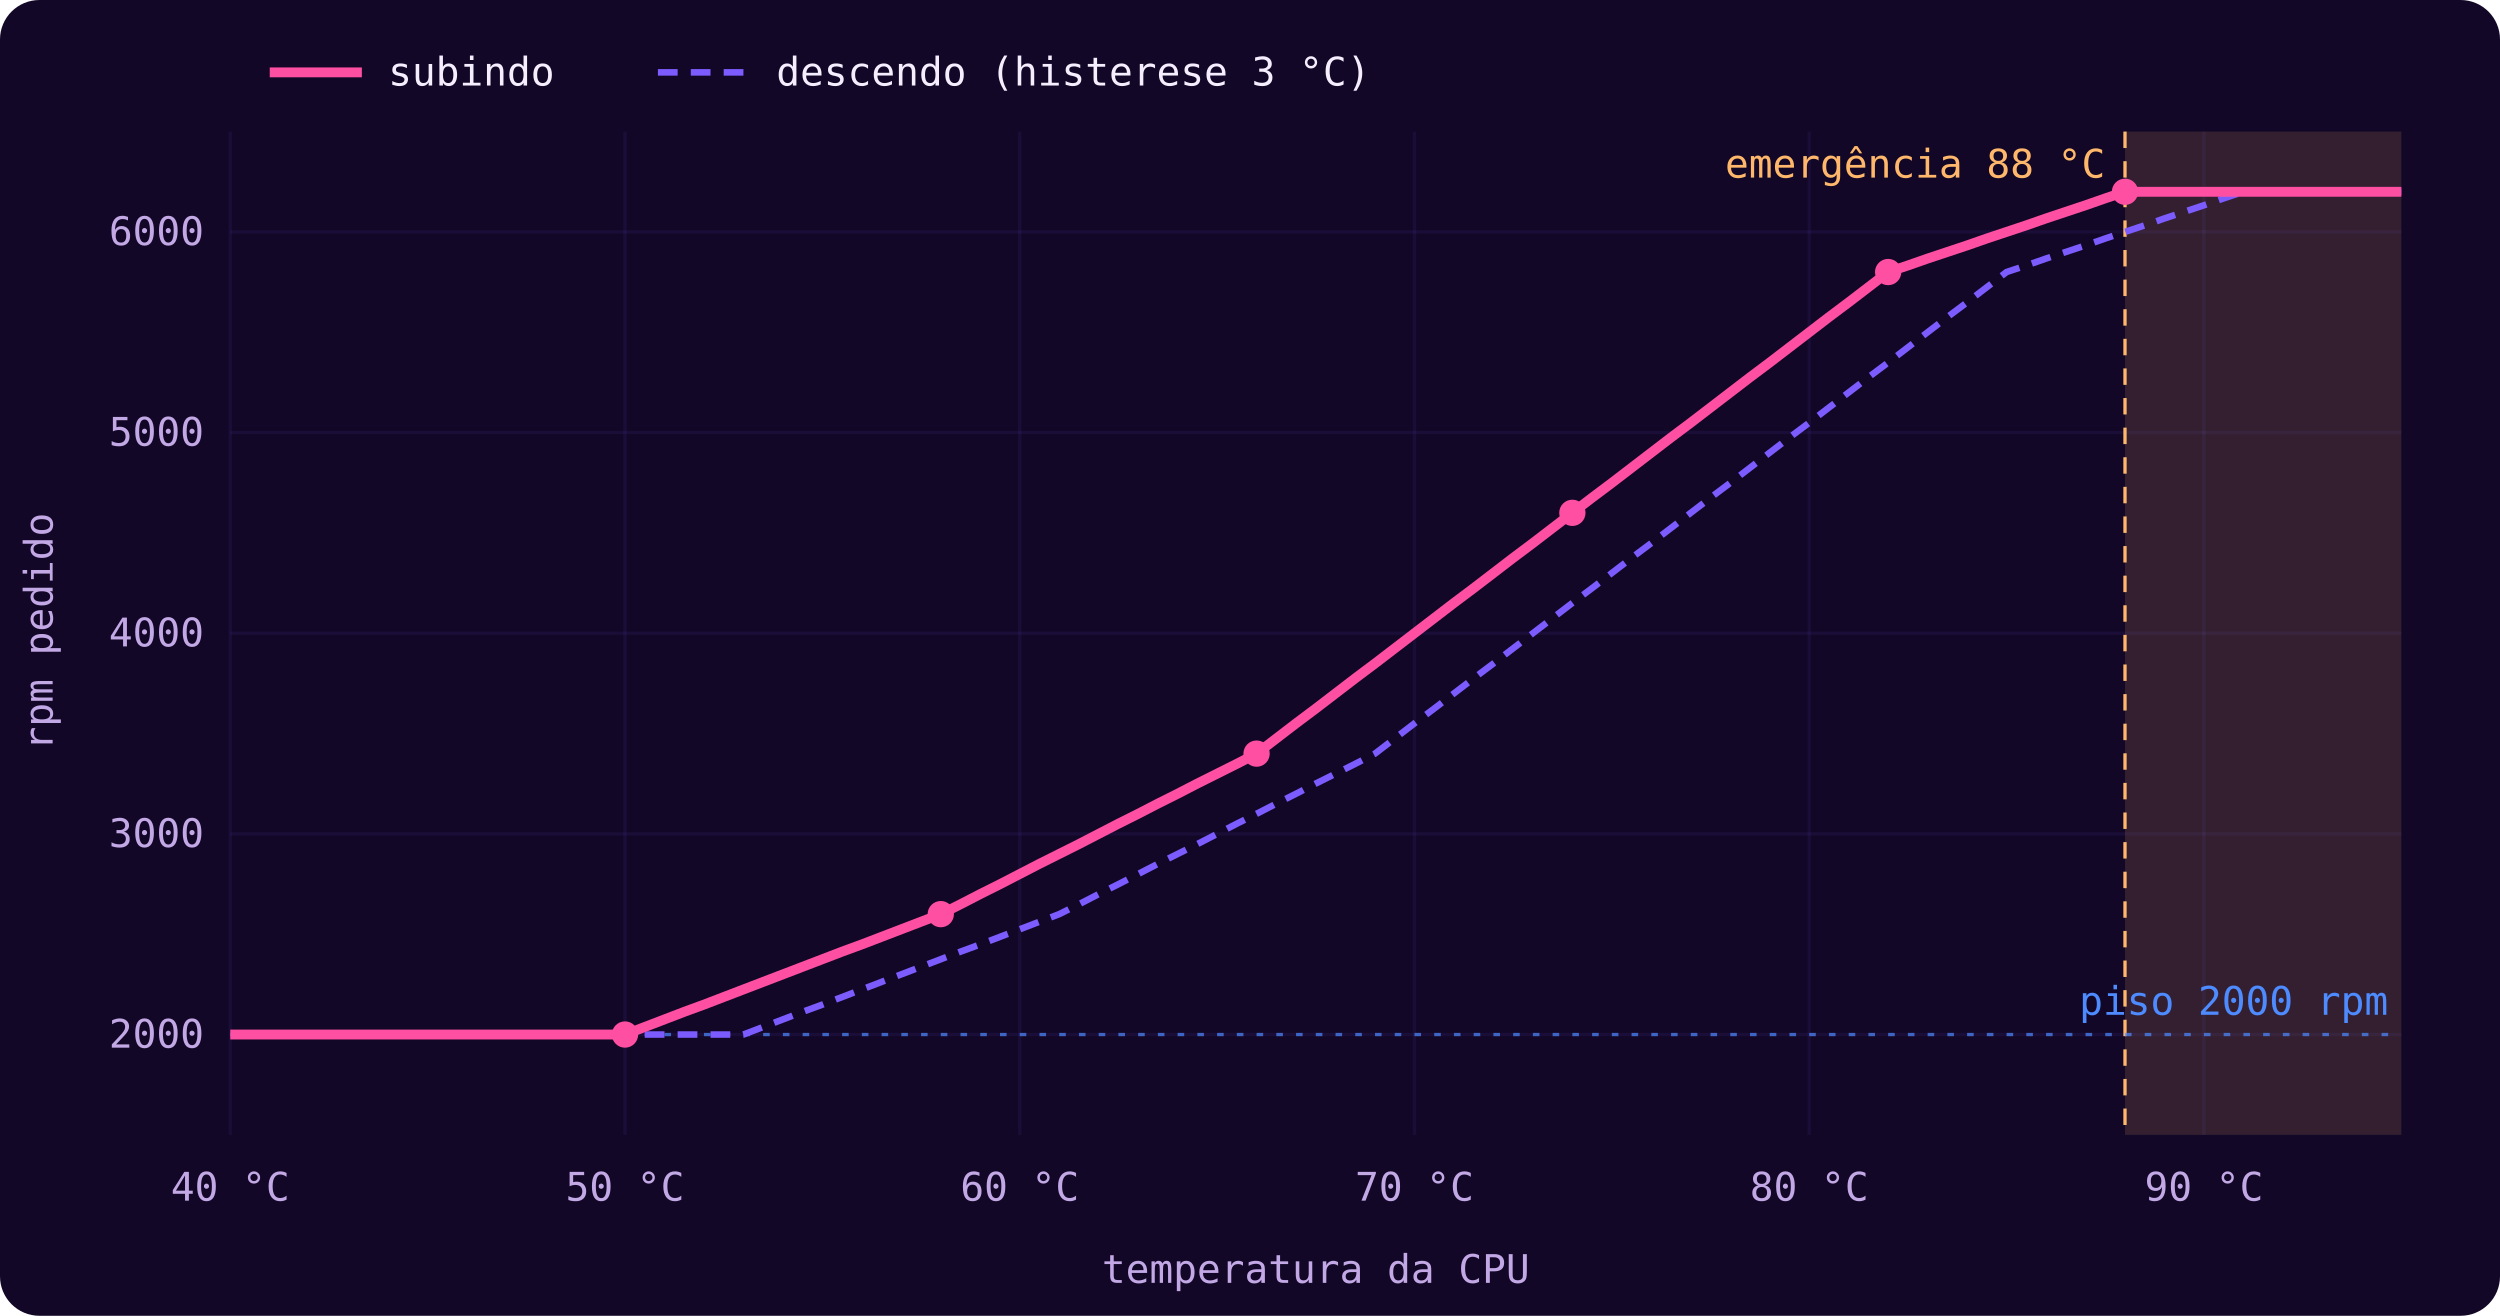
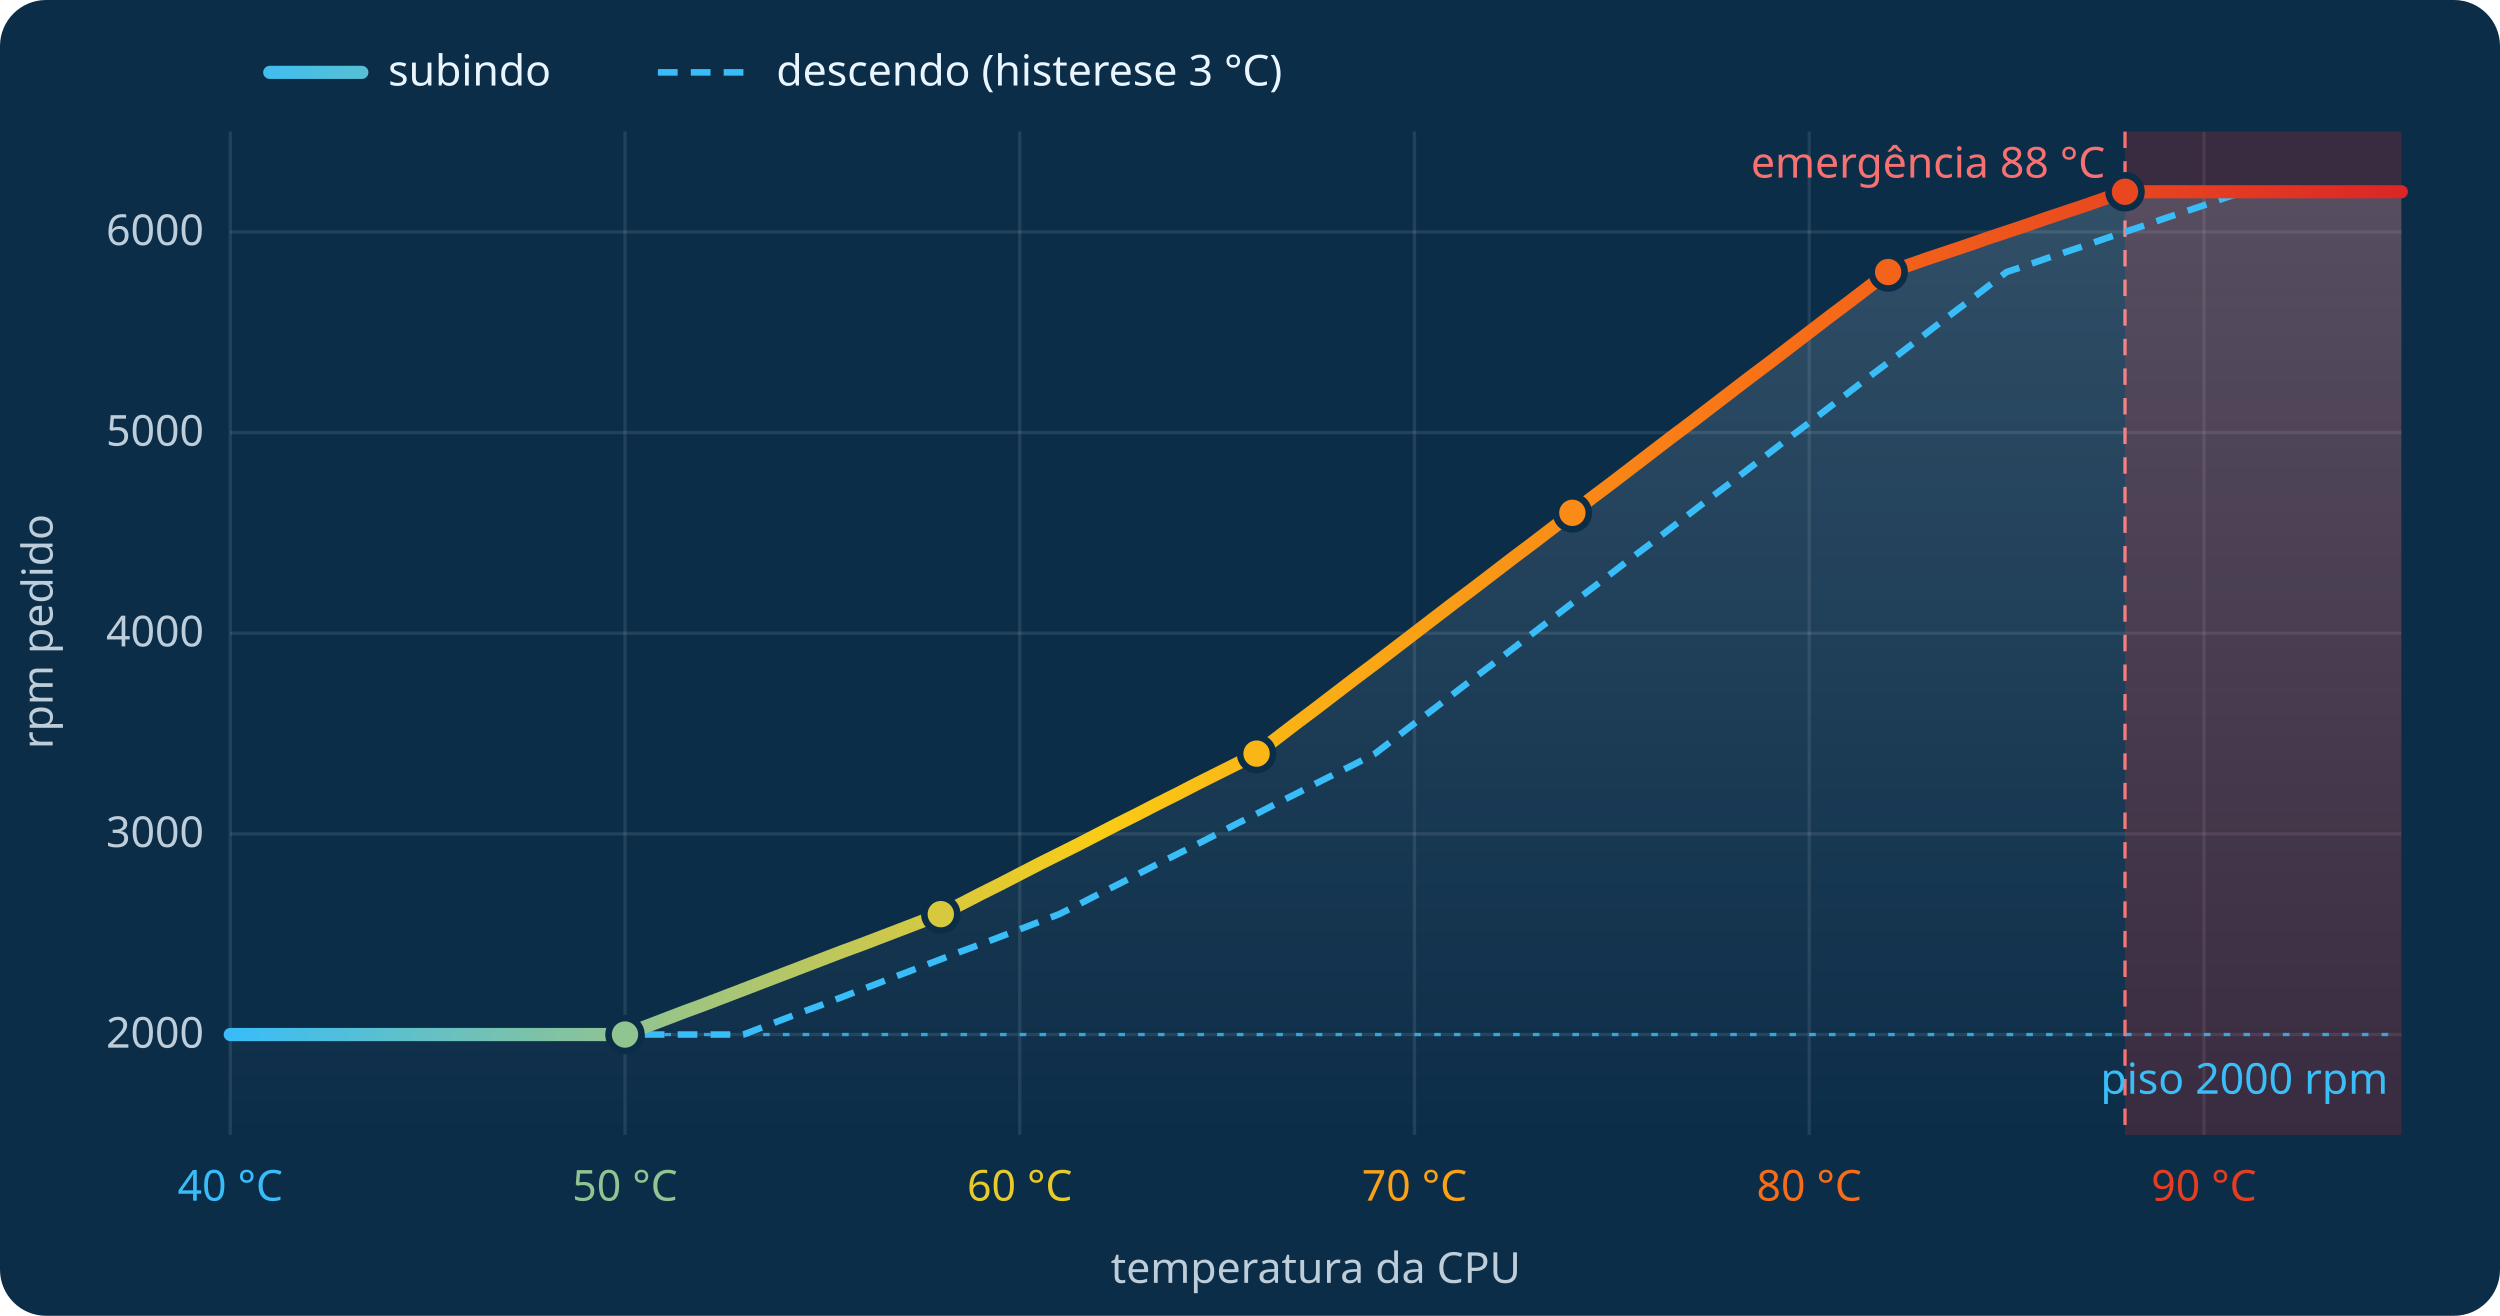
- <svg xmlns="http://www.w3.org/2000/svg" viewBox="0 0 760 400" width="760" height="400" font-family="ui-monospace, SFMono-Regular, Menlo, Consolas, monospace" font-size="12">
-   <rect width="760" height="400" rx="12" fill="#120726" />
-   <line x1="70" y1="314.5" x2="730" y2="314.5" stroke="#7C5CFF" stroke-opacity="0.08" />
-   <text x="62" y="318.5" text-anchor="end" fill="#C3A8E6">2000</text>
-   <line x1="70" y1="253.5" x2="730" y2="253.5" stroke="#7C5CFF" stroke-opacity="0.08" />
-   <text x="62" y="257.5" text-anchor="end" fill="#C3A8E6">3000</text>
-   <line x1="70" y1="192.5" x2="730" y2="192.5" stroke="#7C5CFF" stroke-opacity="0.08" />
-   <text x="62" y="196.5" text-anchor="end" fill="#C3A8E6">4000</text>
-   <line x1="70" y1="131.5" x2="730" y2="131.5" stroke="#7C5CFF" stroke-opacity="0.08" />
-   <text x="62" y="135.5" text-anchor="end" fill="#C3A8E6">5000</text>
-   <line x1="70" y1="70.5" x2="730" y2="70.5" stroke="#7C5CFF" stroke-opacity="0.08" />
-   <text x="62" y="74.5" text-anchor="end" fill="#C3A8E6">6000</text>
-   <line x1="70.0" y1="40" x2="70.0" y2="345" stroke="#7C5CFF" stroke-opacity="0.08" />
-   <text x="70.0" y="365" text-anchor="middle" fill="#C3A8E6">40 °C</text>
-   <line x1="190.0" y1="40" x2="190.0" y2="345" stroke="#7C5CFF" stroke-opacity="0.08" />
-   <text x="190.0" y="365" text-anchor="middle" fill="#C3A8E6">50 °C</text>
-   <line x1="310.0" y1="40" x2="310.0" y2="345" stroke="#7C5CFF" stroke-opacity="0.08" />
-   <text x="310.0" y="365" text-anchor="middle" fill="#C3A8E6">60 °C</text>
-   <line x1="430.0" y1="40" x2="430.0" y2="345" stroke="#7C5CFF" stroke-opacity="0.08" />
-   <text x="430.0" y="365" text-anchor="middle" fill="#C3A8E6">70 °C</text>
-   <line x1="550.0" y1="40" x2="550.0" y2="345" stroke="#7C5CFF" stroke-opacity="0.08" />
-   <text x="550.0" y="365" text-anchor="middle" fill="#C3A8E6">80 °C</text>
-   <line x1="670.0" y1="40" x2="670.0" y2="345" stroke="#7C5CFF" stroke-opacity="0.08" />
-   <text x="670.0" y="365" text-anchor="middle" fill="#C3A8E6">90 °C</text>
-   <rect x="646.0" y="40" width="84.0" height="305" fill="#FFB86B" fill-opacity="0.14" />
-   <line x1="646.0" y1="40" x2="646.0" y2="345" stroke="#FFB86B" stroke-dasharray="5 4" />
-   <text x="640.0" y="54" text-anchor="end" fill="#FFB86B">emergência 88 °C</text>
-   <line x1="70" y1="314.5" x2="730" y2="314.5" stroke="#4D8BFF" stroke-opacity="0.7" stroke-dasharray="2 4" />
-   <text x="726" y="308.5" text-anchor="end" fill="#4D8BFF">piso 2000 rpm</text>
-   <polyline points="106.0,314.5 112.0,314.5 118.0,314.5 124.0,314.5 130.0,314.5 136.0,314.5 142.0,314.5 148.0,314.5 154.0,314.5 160.0,314.5 166.0,314.5 172.0,314.5 178.0,314.5 184.0,314.5 190.0,314.5 196.0,314.5 202.0,314.5 208.0,314.5 214.0,314.5 220.0,314.5 226.0,314.5 232.0,312.2 238.0,309.9 244.0,307.6 250.0,305.4 256.0,303.1 262.0,300.8 268.0,298.5 274.0,296.2 280.0,293.9 286.0,291.6 292.0,289.3 298.0,287.1 304.0,284.8 310.0,282.5 316.0,280.2 322.0,277.9 328.0,274.9 334.0,271.8 340.0,268.8 346.0,265.7 352.0,262.6 358.0,259.6 364.0,256.6 370.0,253.5 376.0,250.4 382.0,247.4 388.0,244.3 394.0,241.3 400.0,238.2 406.0,235.2 412.0,232.2 418.0,229.1 424.0,224.5 430.0,219.9 436.0,215.4 442.0,210.8 448.0,206.2 454.0,201.7 460.0,197.1 466.0,192.5 472.0,187.9 478.0,183.3 484.0,178.8 490.0,174.2 496.0,169.6 502.0,165.1 508.0,160.5 514.0,155.9 520.0,151.3 526.0,146.8 532.0,142.2 538.0,137.6 544.0,133.0 550.0,128.5 556.0,123.9 562.0,119.3 568.0,114.7 574.0,110.2 580.0,105.6 586.0,101.0 592.0,96.4 598.0,91.9 604.0,87.3 610.0,82.7 616.0,80.7 622.0,78.6 628.0,76.6 634.0,74.6 640.0,72.5 646.0,70.5 652.0,68.5 658.0,66.4 664.0,64.4 670.0,62.4 676.0,60.3 682.0,58.3 688.0,58.3 694.0,58.3 700.0,58.3 706.0,58.3 712.0,58.3 718.0,58.3 724.0,58.3 730.0,58.3" fill="none" stroke="#7C5CFF" stroke-width="2" stroke-dasharray="6 4" />
-   <polyline points="70.0,314.5 76.0,314.5 82.0,314.5 88.0,314.5 94.0,314.5 100.0,314.5 106.0,314.5 112.0,314.5 118.0,314.5 124.0,314.5 130.0,314.5 136.0,314.5 142.0,314.5 148.0,314.5 154.0,314.5 160.0,314.5 166.0,314.5 172.0,314.5 178.0,314.5 184.0,314.5 190.0,314.5 196.0,312.2 202.0,309.9 208.0,307.6 214.0,305.4 220.0,303.1 226.0,300.8 232.0,298.5 238.0,296.2 244.0,293.9 250.0,291.6 256.0,289.3 262.0,287.1 268.0,284.8 274.0,282.5 280.0,280.2 286.0,277.9 292.0,274.9 298.0,271.8 304.0,268.8 310.0,265.7 316.0,262.6 322.0,259.6 328.0,256.6 334.0,253.5 340.0,250.4 346.0,247.4 352.0,244.3 358.0,241.3 364.0,238.2 370.0,235.2 376.0,232.2 382.0,229.1 388.0,224.5 394.0,219.9 400.0,215.4 406.0,210.8 412.0,206.2 418.0,201.7 424.0,197.1 430.0,192.5 436.0,187.9 442.0,183.3 448.0,178.8 454.0,174.2 460.0,169.6 466.0,165.1 472.0,160.5 478.0,155.9 484.0,151.3 490.0,146.8 496.0,142.2 502.0,137.6 508.0,133.0 514.0,128.5 520.0,123.9 526.0,119.3 532.0,114.7 538.0,110.2 544.0,105.6 550.0,101.0 556.0,96.4 562.0,91.9 568.0,87.3 574.0,82.7 580.0,80.7 586.0,78.6 592.0,76.6 598.0,74.6 604.0,72.5 610.0,70.5 616.0,68.5 622.0,66.4 628.0,64.4 634.0,62.4 640.0,60.3 646.0,58.3 652.0,58.3 658.0,58.3 664.0,58.3 670.0,58.3 676.0,58.3 682.0,58.3 688.0,58.3 694.0,58.3 700.0,58.3 706.0,58.3 712.0,58.3 718.0,58.3 724.0,58.3 730.0,58.3" fill="none" stroke="#FF4FA3" stroke-width="3" />
-   <circle cx="190.0" cy="314.5" r="4" fill="#FF4FA3" />
-   <circle cx="286.0" cy="277.9" r="4" fill="#FF4FA3" />
-   <circle cx="382.0" cy="229.1" r="4" fill="#FF4FA3" />
-   <circle cx="478.0" cy="155.9" r="4" fill="#FF4FA3" />
-   <circle cx="574.0" cy="82.7" r="4" fill="#FF4FA3" />
-   <circle cx="646.0" cy="58.3" r="4" fill="#FF4FA3" />
-   <line x1="82" y1="22" x2="110" y2="22" stroke="#FF4FA3" stroke-width="3" />
-   <text x="118" y="26" fill="#F5EEFF">subindo</text>
-   <line x1="200" y1="22" x2="228" y2="22" stroke="#7C5CFF" stroke-width="2" stroke-dasharray="6 4" />
-   <text x="236" y="26" fill="#F5EEFF">descendo (histerese 3 °C)</text>
-   <text x="400" y="390" text-anchor="middle" fill="#C3A8E6">temperatura da CPU</text>
-   <text x="16" y="192" text-anchor="middle" fill="#C3A8E6" transform="rotate(-90 16 192)">rpm pedido</text>
+ <svg xmlns="http://www.w3.org/2000/svg" viewBox="0 0 760 400" width="760" height="400" font-family="'Segoe UI', 'Helvetica Neue', system-ui, sans-serif" font-size="13">
+   <defs>
+     <linearGradient id="termico" gradientUnits="userSpaceOnUse" x1="70.0" y1="0" x2="730.0" y2="0">
+       <stop offset="0" stop-color="#38BDF8" />
+       <stop offset="0.4" stop-color="#FACC15" />
+       <stop offset="0.7" stop-color="#F97316" />
+       <stop offset="1" stop-color="#DC2626" />
+     </linearGradient>
+     <linearGradient id="calor" gradientUnits="userSpaceOnUse" x1="0" y1="40" x2="0" y2="345">
+       <stop offset="0" stop-color="#EAF6FF" stop-opacity="0.18" />
+       <stop offset="1" stop-color="#EAF6FF" stop-opacity="0" />
+     </linearGradient>
+   </defs>
+   <rect width="760" height="400" rx="14" fill="#0C2D48" />
+   <line x1="70" y1="314.5" x2="730" y2="314.5" stroke="#EAF6FF" stroke-opacity="0.1" />
+   <text x="62" y="318.5" text-anchor="end" fill="#EAF6FF" fill-opacity="0.8">2000</text>
+   <line x1="70" y1="253.5" x2="730" y2="253.5" stroke="#EAF6FF" stroke-opacity="0.1" />
+   <text x="62" y="257.5" text-anchor="end" fill="#EAF6FF" fill-opacity="0.8">3000</text>
+   <line x1="70" y1="192.5" x2="730" y2="192.5" stroke="#EAF6FF" stroke-opacity="0.1" />
+   <text x="62" y="196.5" text-anchor="end" fill="#EAF6FF" fill-opacity="0.8">4000</text>
+   <line x1="70" y1="131.5" x2="730" y2="131.5" stroke="#EAF6FF" stroke-opacity="0.1" />
+   <text x="62" y="135.5" text-anchor="end" fill="#EAF6FF" fill-opacity="0.8">5000</text>
+   <line x1="70" y1="70.5" x2="730" y2="70.5" stroke="#EAF6FF" stroke-opacity="0.1" />
+   <text x="62" y="74.5" text-anchor="end" fill="#EAF6FF" fill-opacity="0.8">6000</text>
+   <line x1="70.0" y1="40" x2="70.0" y2="345" stroke="#EAF6FF" stroke-opacity="0.1" />
+   <text x="70.0" y="365" text-anchor="middle" fill="#38BDF8">40 °C</text>
+   <line x1="190.0" y1="40" x2="190.0" y2="345" stroke="#EAF6FF" stroke-opacity="0.1" />
+   <text x="190.0" y="365" text-anchor="middle" fill="#90C491">50 °C</text>
+   <line x1="310.0" y1="40" x2="310.0" y2="345" stroke="#EAF6FF" stroke-opacity="0.1" />
+   <text x="310.0" y="365" text-anchor="middle" fill="#E8CB2A">60 °C</text>
+   <line x1="430.0" y1="40" x2="430.0" y2="345" stroke="#EAF6FF" stroke-opacity="0.1" />
+   <text x="430.0" y="365" text-anchor="middle" fill="#FAA115">70 °C</text>
+   <line x1="550.0" y1="40" x2="550.0" y2="345" stroke="#EAF6FF" stroke-opacity="0.1" />
+   <text x="550.0" y="365" text-anchor="middle" fill="#F66C17">80 °C</text>
+   <line x1="670.0" y1="40" x2="670.0" y2="345" stroke="#EAF6FF" stroke-opacity="0.1" />
+   <text x="670.0" y="365" text-anchor="middle" fill="#E53D21">90 °C</text>
+   <rect x="646.0" y="40" width="84.0" height="305" fill="#DC2626" fill-opacity="0.22" />
+   <line x1="646.0" y1="40" x2="646.0" y2="345" stroke="#F87171" stroke-dasharray="5 4" />
+   <text x="640.0" y="54" text-anchor="end" fill="#F87171">emergência 88 °C</text>
+   <line x1="70" y1="314.5" x2="730" y2="314.5" stroke="#38BDF8" stroke-opacity="0.8" stroke-dasharray="2 4" />
+   <text x="726" y="332.5" text-anchor="end" fill="#38BDF8">piso 2000 rpm</text>
+   <polygon points="70.0,345 70.0,314.5 76.0,314.5 82.0,314.5 88.0,314.5 94.0,314.5 100.0,314.5 106.0,314.5 112.0,314.5 118.0,314.5 124.0,314.5 130.0,314.5 136.0,314.5 142.0,314.5 148.0,314.5 154.0,314.5 160.0,314.5 166.0,314.5 172.0,314.5 178.0,314.5 184.0,314.5 190.0,314.5 196.0,312.2 202.0,309.9 208.0,307.6 214.0,305.4 220.0,303.1 226.0,300.8 232.0,298.5 238.0,296.2 244.0,293.9 250.0,291.6 256.0,289.3 262.0,287.1 268.0,284.8 274.0,282.5 280.0,280.2 286.0,277.9 292.0,274.9 298.0,271.8 304.0,268.8 310.0,265.7 316.0,262.6 322.0,259.6 328.0,256.6 334.0,253.5 340.0,250.4 346.0,247.4 352.0,244.3 358.0,241.3 364.0,238.2 370.0,235.2 376.0,232.2 382.0,229.1 388.0,224.5 394.0,219.9 400.0,215.4 406.0,210.8 412.0,206.2 418.0,201.7 424.0,197.1 430.0,192.5 436.0,187.9 442.0,183.3 448.0,178.8 454.0,174.2 460.0,169.6 466.0,165.1 472.0,160.5 478.0,155.9 484.0,151.3 490.0,146.8 496.0,142.2 502.0,137.6 508.0,133.0 514.0,128.5 520.0,123.9 526.0,119.3 532.0,114.7 538.0,110.2 544.0,105.6 550.0,101.0 556.0,96.4 562.0,91.9 568.0,87.3 574.0,82.7 580.0,80.7 586.0,78.6 592.0,76.6 598.0,74.6 604.0,72.5 610.0,70.5 616.0,68.5 622.0,66.4 628.0,64.4 634.0,62.4 640.0,60.3 646.0,58.3 652.0,58.3 658.0,58.3 664.0,58.3 670.0,58.3 676.0,58.3 682.0,58.3 688.0,58.3 694.0,58.3 700.0,58.3 706.0,58.3 712.0,58.3 718.0,58.3 724.0,58.3 730.0,58.3 730.0,345" fill="url(#calor)" />
+   <polyline points="106.0,314.5 112.0,314.5 118.0,314.5 124.0,314.5 130.0,314.5 136.0,314.5 142.0,314.5 148.0,314.5 154.0,314.5 160.0,314.5 166.0,314.5 172.0,314.5 178.0,314.5 184.0,314.5 190.0,314.5 196.0,314.5 202.0,314.5 208.0,314.5 214.0,314.5 220.0,314.5 226.0,314.5 232.0,312.2 238.0,309.9 244.0,307.6 250.0,305.4 256.0,303.1 262.0,300.8 268.0,298.5 274.0,296.2 280.0,293.9 286.0,291.6 292.0,289.3 298.0,287.1 304.0,284.8 310.0,282.5 316.0,280.2 322.0,277.9 328.0,274.9 334.0,271.8 340.0,268.8 346.0,265.7 352.0,262.6 358.0,259.6 364.0,256.6 370.0,253.5 376.0,250.4 382.0,247.4 388.0,244.3 394.0,241.3 400.0,238.2 406.0,235.2 412.0,232.2 418.0,229.1 424.0,224.5 430.0,219.9 436.0,215.4 442.0,210.8 448.0,206.2 454.0,201.7 460.0,197.1 466.0,192.5 472.0,187.9 478.0,183.3 484.0,178.8 490.0,174.2 496.0,169.6 502.0,165.1 508.0,160.5 514.0,155.9 520.0,151.3 526.0,146.8 532.0,142.2 538.0,137.6 544.0,133.0 550.0,128.5 556.0,123.9 562.0,119.3 568.0,114.7 574.0,110.2 580.0,105.6 586.0,101.0 592.0,96.4 598.0,91.9 604.0,87.3 610.0,82.7 616.0,80.7 622.0,78.6 628.0,76.6 634.0,74.6 640.0,72.5 646.0,70.5 652.0,68.5 658.0,66.4 664.0,64.4 670.0,62.4 676.0,60.3 682.0,58.3 688.0,58.3 694.0,58.3 700.0,58.3 706.0,58.3 712.0,58.3 718.0,58.3 724.0,58.3 730.0,58.3" fill="none" stroke="#38BDF8" stroke-width="2" stroke-dasharray="6 4" />
+   <polyline points="70.0,314.5 76.0,314.5 82.0,314.5 88.0,314.5 94.0,314.5 100.0,314.5 106.0,314.5 112.0,314.5 118.0,314.5 124.0,314.5 130.0,314.5 136.0,314.5 142.0,314.5 148.0,314.5 154.0,314.5 160.0,314.5 166.0,314.5 172.0,314.5 178.0,314.5 184.0,314.5 190.0,314.5 196.0,312.2 202.0,309.9 208.0,307.6 214.0,305.4 220.0,303.1 226.0,300.8 232.0,298.5 238.0,296.2 244.0,293.9 250.0,291.6 256.0,289.3 262.0,287.1 268.0,284.8 274.0,282.5 280.0,280.2 286.0,277.9 292.0,274.9 298.0,271.8 304.0,268.8 310.0,265.7 316.0,262.6 322.0,259.6 328.0,256.6 334.0,253.5 340.0,250.4 346.0,247.4 352.0,244.3 358.0,241.3 364.0,238.2 370.0,235.2 376.0,232.2 382.0,229.1 388.0,224.5 394.0,219.9 400.0,215.4 406.0,210.8 412.0,206.2 418.0,201.7 424.0,197.1 430.0,192.5 436.0,187.9 442.0,183.3 448.0,178.8 454.0,174.2 460.0,169.6 466.0,165.1 472.0,160.5 478.0,155.9 484.0,151.3 490.0,146.8 496.0,142.2 502.0,137.6 508.0,133.0 514.0,128.5 520.0,123.9 526.0,119.3 532.0,114.7 538.0,110.2 544.0,105.6 550.0,101.0 556.0,96.4 562.0,91.9 568.0,87.3 574.0,82.7 580.0,80.7 586.0,78.6 592.0,76.6 598.0,74.6 604.0,72.5 610.0,70.5 616.0,68.5 622.0,66.4 628.0,64.4 634.0,62.4 640.0,60.3 646.0,58.3 652.0,58.3 658.0,58.3 664.0,58.3 670.0,58.3 676.0,58.3 682.0,58.3 688.0,58.3 694.0,58.3 700.0,58.3 706.0,58.3 712.0,58.3 718.0,58.3 724.0,58.3 730.0,58.3" fill="none" stroke="url(#termico)" stroke-width="4" stroke-linecap="round" stroke-linejoin="round" />
+   <circle cx="190.0" cy="314.5" r="5" fill="#90C491" stroke="#0C2D48" stroke-width="2" />
+   <circle cx="286.0" cy="277.9" r="5" fill="#D7C93E" stroke="#0C2D48" stroke-width="2" />
+   <circle cx="382.0" cy="229.1" r="5" fill="#FAB615" stroke="#0C2D48" stroke-width="2" />
+   <circle cx="478.0" cy="155.9" r="5" fill="#F98B16" stroke="#0C2D48" stroke-width="2" />
+   <circle cx="574.0" cy="82.7" r="5" fill="#F36319" stroke="#0C2D48" stroke-width="2" />
+   <circle cx="646.0" cy="58.3" r="5" fill="#E8471F" stroke="#0C2D48" stroke-width="2" />
+   <line x1="82" y1="22" x2="110" y2="22" stroke="url(#termico)" stroke-width="4" stroke-linecap="round" />
+   <text x="118" y="26" fill="#EAF6FF">subindo</text>
+   <line x1="200" y1="22" x2="228" y2="22" stroke="#38BDF8" stroke-width="2" stroke-dasharray="6 4" />
+   <text x="236" y="26" fill="#EAF6FF">descendo (histerese 3 °C)</text>
+   <text x="400" y="390" text-anchor="middle" fill="#EAF6FF" fill-opacity="0.8">temperatura da CPU</text>
+   <text x="16" y="192" text-anchor="middle" fill="#EAF6FF" fill-opacity="0.8" transform="rotate(-90 16 192)">rpm pedido</text>
</svg>
